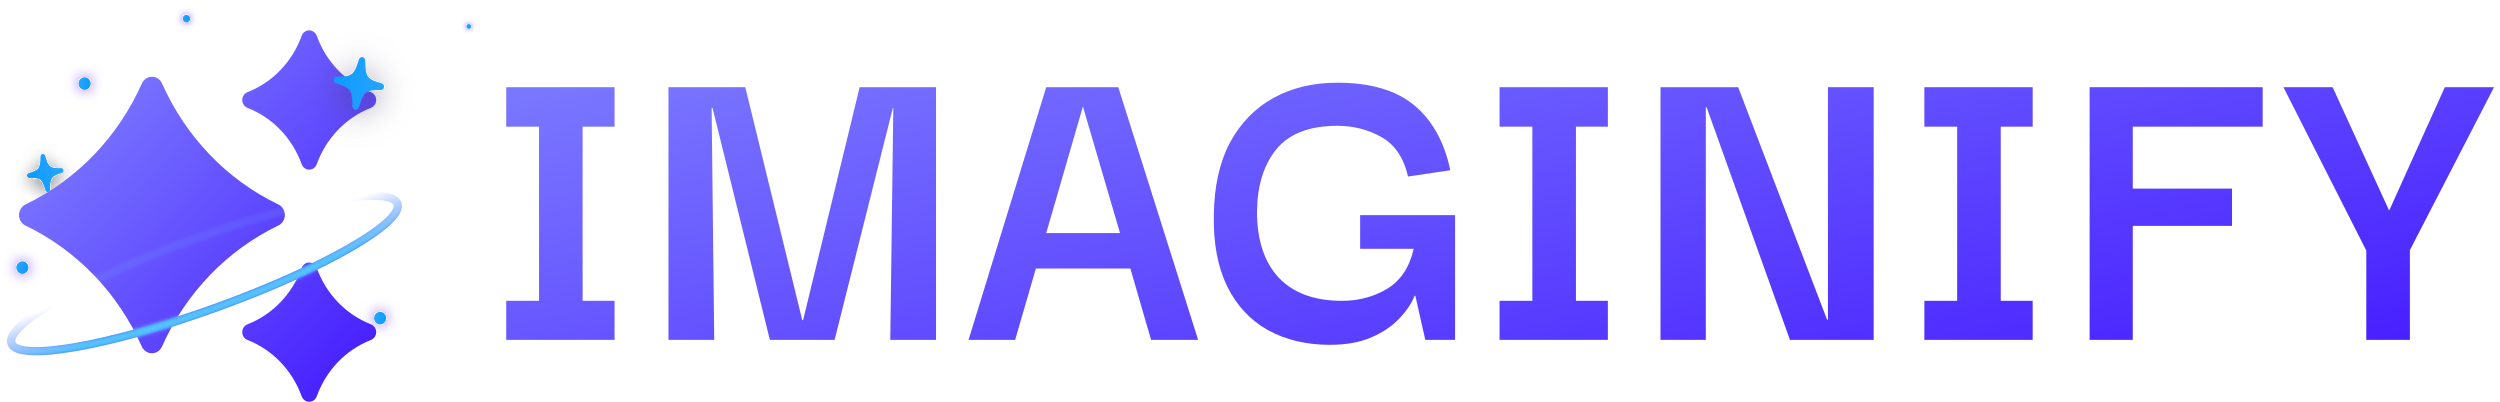
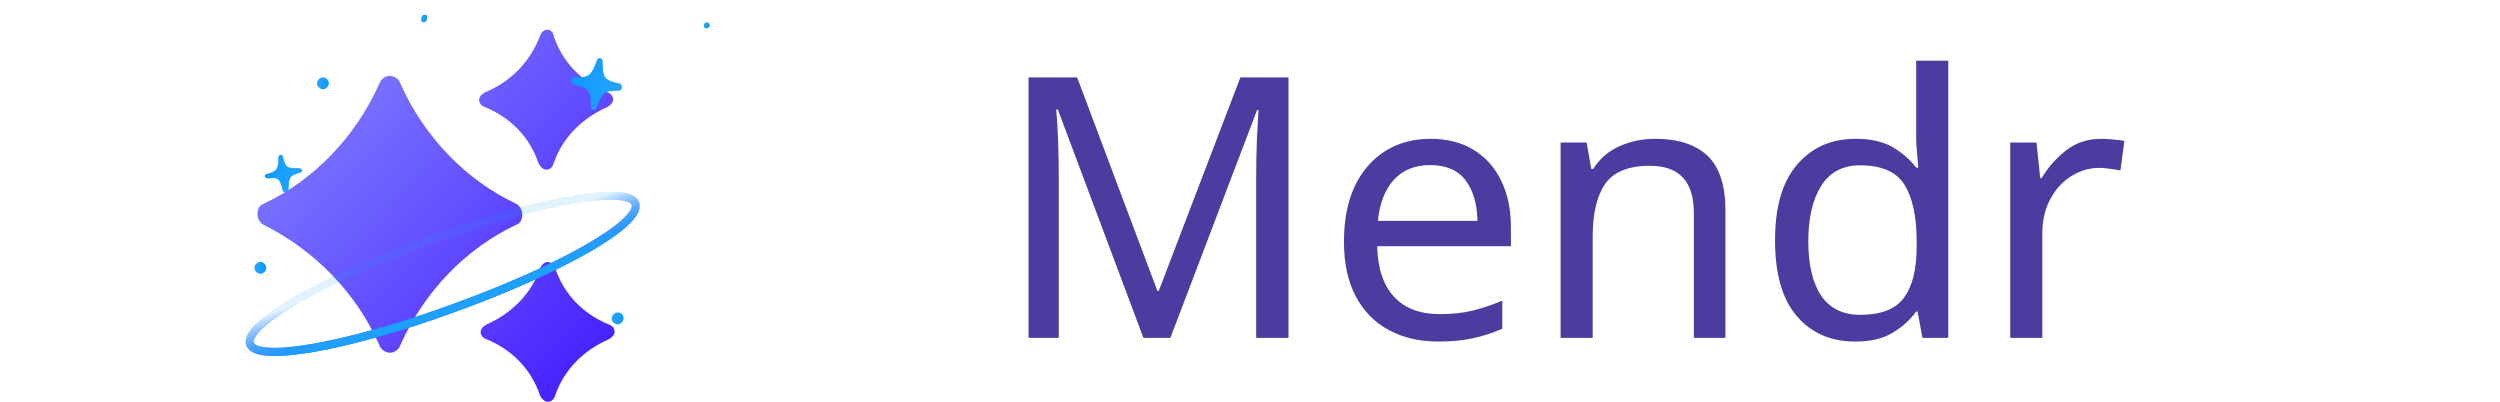
- <svg xmlns="http://www.w3.org/2000/svg" width="168" height="27" viewBox="0 0 168 27" fill="none">
-   <path d="M41.298 20.216V22.84H34.019V20.216H36.223V8.514H34.019V5.86H41.298V8.514H39.152V20.216H41.298ZM44.921 22.84V5.86H50.083L53.911 21.513H53.969L57.768 5.86H62.901V22.84H59.827L60.03 7.247H60.001L56.086 22.84H51.736L47.879 7.247H47.821L47.995 22.84H44.921ZM65.086 22.84L70.306 5.86H75.149L80.514 22.84H77.353L75.961 18.045H69.61L68.218 22.84H65.086ZM72.771 7.157L70.306 15.662H75.265L72.771 7.157ZM89.371 23.172C87.786 23.172 86.394 22.84 85.195 22.177C84.016 21.513 83.107 20.538 82.469 19.251C81.831 17.944 81.532 16.346 81.57 14.456C81.59 12.545 81.947 10.927 82.643 9.6C83.359 8.273 84.335 7.267 85.572 6.584C86.81 5.9 88.24 5.558 89.864 5.558C92.088 5.558 93.808 6.061 95.026 7.066C96.244 8.072 97.056 9.529 97.462 11.44L94.62 11.862C94.33 10.595 93.731 9.71 92.822 9.208C91.933 8.705 90.947 8.454 89.864 8.454C88.008 8.454 86.645 8.976 85.775 10.022C84.925 11.068 84.49 12.465 84.47 14.214C84.47 16.145 84.963 17.632 85.949 18.678C86.935 19.703 88.347 20.216 90.183 20.216C91.305 20.216 92.32 19.945 93.228 19.402C94.137 18.839 94.727 17.944 94.997 16.718H91.401V14.456H97.781V22.84H95.78L95.113 19.884H95.055C94.862 20.387 94.523 20.89 94.04 21.392C93.576 21.895 92.958 22.317 92.184 22.659C91.411 23.001 90.473 23.172 89.371 23.172ZM108.049 20.216V22.84H100.77V20.216H102.974V8.514H100.77V5.86H108.049V8.514H105.903V20.216H108.049ZM122.837 5.86H125.911V22.84H120.285L114.688 7.217H114.63V22.84H111.585V5.86H116.805L122.779 21.483H122.837V5.86ZM136.596 20.216V22.84H129.317V20.216H131.521V8.514H129.317V5.86H136.596V8.514H134.45V20.216H136.596ZM143.322 22.84H140.422V5.86H152.051V8.514H143.322V12.676H149.992V15.179H143.322V22.84ZM159.015 22.84V16.838L153.447 5.86H156.753L160.552 14.154L164.293 5.86H167.599L161.944 16.808V22.84H159.015Z" fill="url(#paint0_linear_2164_2166)" />
-   <g filter="url(#filter0_d_2164_2166)">
-     <path d="M31.499 1.941C31.585 1.941 31.655 1.868 31.655 1.778C31.655 1.688 31.585 1.615 31.499 1.615C31.412 1.615 31.342 1.688 31.342 1.778C31.342 1.868 31.412 1.941 31.499 1.941Z" fill="url(#paint1_linear_2164_2166)" />
+ <svg xmlns="http://www.w3.org/2000/svg" version="1.1" id="Layer_1" x="0px" y="0px" viewBox="0 0 168 27" style="enable-background:new 0 0 168 27;" xml:space="preserve">
+   <style type="text/css">
+ 	.st0{fill:url(#SVGID_1_);}
+ 	.st1{fill:url(#SVGID_00000034086113661093281620000012066305365499770007_);}
+ 	.st2{fill:url(#SVGID_00000159442666487190653810000001292077958424729259_);}
+ 	.st3{fill:url(#SVGID_00000136407442857420261440000009848727965078870410_);}
+ 	.st4{fill:url(#SVGID_00000065059892389331893190000004594268733437017522_);}
+ 	.st5{fill:url(#SVGID_00000107561565962921333760000000811815631140401853_);}
+ 	.st6{fill:url(#SVGID_00000181061782894173883090000012841418914779007376_);}
+ 	.st7{fill:url(#SVGID_00000086659920766753967910000016125555988574963851_);}
+ 	.st8{fill:none;stroke:url(#SVGID_00000140723361792690140490000000727153816374676158_);stroke-width:0.549;}
+ 	.st9{fill:none;stroke:url(#SVGID_00000169559512848415787110000004151281205737000093_);stroke-width:0.549;}
+ 	.st10{fill:url(#SVGID_00000072271894936715353520000013159529258247044793_);}
+ 	.st11{fill:#4B3DA0;}
+ 	.st12{font-family:'JosefinSans-Bold';}
+ 	.st13{font-size:24.507px;}
+ </style>
+   <g>
+     <g>
+       <linearGradient id="SVGID_1_" gradientUnits="userSpaceOnUse" x1="47.351" y1="26.225" x2="47.662" y2="26.218" gradientTransform="matrix(1 0 0 -1 0 28)">
+         <stop offset="0" style="stop-color:#26A4FF" />
+         <stop offset="1" style="stop-color:#0D9AFF" />
+       </linearGradient>
+       <path class="st0" d="M47.5,1.9c0.1,0,0.2-0.1,0.2-0.2c0-0.1-0.1-0.2-0.2-0.2c-0.1,0-0.2,0.1-0.2,0.2C47.3,1.9,47.4,1.9,47.5,1.9z" />
+     </g>
+     <g>
+       <linearGradient id="SVGID_00000050645832138879068440000014265306742349279873_" gradientUnits="userSpaceOnUse" x1="21.302" y1="22.392" x2="22.109" y2="22.376" gradientTransform="matrix(1 0 0 -1 0 28)">
+         <stop offset="0" style="stop-color:#26A4FF" />
+         <stop offset="1" style="stop-color:#0D9AFF" />
+       </linearGradient>
+       <path style="fill:url(#SVGID_00000050645832138879068440000014265306742349279873_);" d="M21.7,6c0.2,0,0.4-0.2,0.4-0.4    c0-0.2-0.2-0.4-0.4-0.4c-0.2,0-0.4,0.2-0.4,0.4C21.3,5.8,21.5,6,21.7,6z" />
+     </g>
+     <g>
+       <linearGradient id="SVGID_00000155849701989041097200000016425635858643345560_" gradientUnits="userSpaceOnUse" x1="17.119" y1="10.024" x2="17.927" y2="10.007" gradientTransform="matrix(1 0 0 -1 0 28)">
+         <stop offset="0" style="stop-color:#26A4FF" />
+         <stop offset="1" style="stop-color:#0D9AFF" />
+       </linearGradient>
+       <path style="fill:url(#SVGID_00000155849701989041097200000016425635858643345560_);" d="M17.5,18.4c0.2,0,0.4-0.2,0.4-0.4    c0-0.2-0.2-0.4-0.4-0.4c-0.2,0-0.4,0.2-0.4,0.4C17.1,18.2,17.3,18.4,17.5,18.4z" />
+     </g>
+     <g>
+       <linearGradient id="SVGID_00000111895567359442873040000001766559522413757325_" gradientUnits="userSpaceOnUse" x1="41.16" y1="6.628" x2="41.968" y2="6.612" gradientTransform="matrix(1 0 0 -1 0 28)">
+         <stop offset="0" style="stop-color:#26A4FF" />
+         <stop offset="1" style="stop-color:#0D9AFF" />
+       </linearGradient>
+       <path style="fill:url(#SVGID_00000111895567359442873040000001766559522413757325_);" d="M41.5,21.8c0.2,0,0.4-0.2,0.4-0.4    S41.8,21,41.5,21c-0.2,0-0.4,0.2-0.4,0.4S41.3,21.8,41.5,21.8z" />
+     </g>
+     <g>
+       <linearGradient id="SVGID_00000088113383210691091960000009436286913848779656_" gradientUnits="userSpaceOnUse" x1="22.38" y1="13.514" x2="22.691" y2="13.508" gradientTransform="matrix(1 0 0 -1 0 28)">
+         <stop offset="0" style="stop-color:#26A4FF" />
+         <stop offset="1" style="stop-color:#0D9AFF" />
+       </linearGradient>
+       <path style="fill:url(#SVGID_00000088113383210691091960000009436286913848779656_);" d="M22.5,14.7c0.1,0,0.2-0.1,0.2-0.2    s-0.1-0.2-0.2-0.2c-0.1,0-0.2,0.1-0.2,0.2S22.4,14.7,22.5,14.7z" />
+     </g>
+     <g>
+       <linearGradient id="SVGID_00000057149893136976030960000014343476644935884703_" gradientUnits="userSpaceOnUse" x1="28.293" y1="26.749" x2="28.782" y2="26.739" gradientTransform="matrix(1 0 0 -1 0 28)">
+         <stop offset="0" style="stop-color:#26A4FF" />
+         <stop offset="1" style="stop-color:#0D9AFF" />
+       </linearGradient>
+       <path style="fill:url(#SVGID_00000057149893136976030960000014343476644935884703_);" d="M28.5,1.5c0.1,0,0.2-0.1,0.2-0.3    S28.7,1,28.5,1c-0.1,0-0.2,0.1-0.2,0.3S28.4,1.5,28.5,1.5z" />
+     </g>
+     <g>
+       <linearGradient id="SVGID_00000086676670277220584840000003478017146213149833_" gradientUnits="userSpaceOnUse" x1="20.198" y1="16.561" x2="17.761" y2="16.157" gradientTransform="matrix(1 0 0 -1 0 28)">
+         <stop offset="0" style="stop-color:#26A4FF" />
+         <stop offset="1" style="stop-color:#0D9AFF" />
+       </linearGradient>
+       <path style="fill:url(#SVGID_00000086676670277220584840000003478017146213149833_);" d="M19.2,12.9c-0.1,0-0.2,0-0.2-0.1    C18.8,12,18.7,11.9,18,12c-0.1,0-0.2-0.1-0.2-0.1c0-0.1,0-0.2,0.1-0.2c0.7-0.2,0.8-0.3,0.8-1.1c0-0.1,0.1-0.2,0.1-0.2    c0.1,0,0.2,0,0.2,0.1c0.2,0.8,0.3,0.8,1.1,0.8c0.1,0,0.2,0.1,0.2,0.1c0,0.1,0,0.2-0.1,0.2c-0.7,0.2-0.8,0.3-0.8,1.1    C19.4,12.8,19.3,12.9,19.2,12.9z" />
+     </g>
+     <linearGradient id="SVGID_00000180347899031826402940000015916473171289729666_" gradientUnits="userSpaceOnUse" x1="18.667" y1="27.404" x2="43.608" y2="3.422" gradientTransform="matrix(1 0 0 -1 0 28)">
+       <stop offset="0" style="stop-color:#868CFF" />
+       <stop offset="1" style="stop-color:#4318FF" />
+     </linearGradient>
+     <path style="fill:url(#SVGID_00000180347899031826402940000015916473171289729666_);" d="M32.6,6.2c-0.2,0.1-0.4,0.3-0.4,0.5   c0,0.2,0.1,0.4,0.4,0.5c1.7,0.7,3,2,3.6,3.8c0.1,0.2,0.3,0.4,0.5,0.4c0.2,0,0.4-0.1,0.5-0.4c0.6-1.8,2-3.1,3.6-3.8   c0.2-0.1,0.4-0.3,0.4-0.5c0-0.2-0.1-0.4-0.4-0.5c-1.7-0.7-3-2-3.6-3.8C37.2,2.2,37,2,36.8,2c-0.2,0-0.4,0.1-0.5,0.4   C35.6,4.2,34.3,5.5,32.6,6.2z M26.9,5.6c-0.1-0.3-0.4-0.5-0.7-0.5c-0.3,0-0.6,0.2-0.7,0.5c-1.6,3.6-4.4,6.5-7.8,8.1   c-0.3,0.1-0.4,0.4-0.4,0.7c0,0.3,0.2,0.6,0.4,0.7c3.4,1.7,6.2,4.5,7.8,8.1c0.1,0.3,0.4,0.5,0.7,0.5c0.3,0,0.6-0.2,0.7-0.5   c1.6-3.6,4.4-6.5,7.8-8.1c0.3-0.1,0.4-0.4,0.4-0.7c0-0.3-0.2-0.6-0.4-0.7C31.3,12.1,28.5,9.2,26.9,5.6z M36.3,18   c-0.6,1.8-2,3.1-3.6,3.8c-0.2,0.1-0.4,0.3-0.4,0.5c0,0.2,0.1,0.4,0.4,0.5c1.7,0.7,3,2,3.6,3.8c0.1,0.2,0.3,0.4,0.5,0.4   c0.2,0,0.4-0.1,0.5-0.4c0.6-1.8,2-3.1,3.6-3.8c0.2-0.1,0.4-0.3,0.4-0.5c0-0.2-0.1-0.4-0.4-0.5c-1.7-0.7-3-2-3.6-3.8   c-0.1-0.2-0.3-0.4-0.5-0.4C36.6,17.6,36.4,17.8,36.3,18z" />
+     <linearGradient id="SVGID_00000171703354860852191710000018115900090525314194_" gradientUnits="userSpaceOnUse" x1="30.359" y1="7.868" x2="29.291" y2="10.882" gradientTransform="matrix(1 0 0 -1 0 28)">
+       <stop offset="0" style="stop-color:#3F5FFF" />
+       <stop offset="1" style="stop-color:#3F5FFF;stop-opacity:0" />
+     </linearGradient>
+     <path style="fill:none;stroke:url(#SVGID_00000171703354860852191710000018115900090525314194_);stroke-width:0.549;" d="M29,16.1   c-7.2,2.6-12.6,5.7-12.2,7c0.4,1.3,6.6,0.2,13.7-2.4c7.2-2.6,12.6-5.7,12.2-7C42.3,12.4,36.1,13.5,29,16.1z" />
+     <g>
+       <linearGradient id="SVGID_00000103977285730018769880000016142786995332346289_" gradientUnits="userSpaceOnUse" x1="30.359" y1="7.868" x2="29.29" y2="10.882" gradientTransform="matrix(1 0 0 -1 0 28)">
+         <stop offset="0" style="stop-color:#1DA0FF" />
+         <stop offset="1" style="stop-color:#199FFF;stop-opacity:0.13" />
+       </linearGradient>
+       <path style="fill:none;stroke:url(#SVGID_00000103977285730018769880000016142786995332346289_);stroke-width:0.549;" d="    M29,16.1c-7.2,2.6-12.6,5.7-12.2,7c0.4,1.3,6.6,0.2,13.7-2.4c7.2-2.6,12.6-5.7,12.2-7S36.1,13.5,29,16.1z" />
+     </g>
+     <g>
+       <linearGradient id="SVGID_00000054224467821163473470000018035421400315381180_" gradientUnits="userSpaceOnUse" x1="41.717" y1="22.212" x2="38.336" y2="22.608" gradientTransform="matrix(1 0 0 -1 0 28)">
+         <stop offset="0" style="stop-color:#26A4FF" />
+         <stop offset="1" style="stop-color:#0D9AFF" />
+       </linearGradient>
+       <path style="fill:url(#SVGID_00000054224467821163473470000018035421400315381180_);" d="M39.9,7.4c-0.1,0-0.2-0.1-0.2-0.2    c0-1.1-0.1-1.3-1.1-1.5c-0.1,0-0.2-0.1-0.2-0.3c0-0.1,0.1-0.2,0.2-0.2c1,0,1.1-0.1,1.5-1.1c0-0.1,0.1-0.2,0.2-0.2    c0.1,0,0.2,0.1,0.2,0.2c0,1.1,0.1,1.3,1.1,1.5c0.1,0,0.2,0.1,0.2,0.3c0,0.1-0.1,0.2-0.2,0.2c-1,0-1.1,0.1-1.5,1.1    C40.1,7.3,40,7.4,39.9,7.4z" />
+     </g>
  </g>
-   <g filter="url(#filter1_d_2164_2166)">
-     <path d="M5.684 6.038C5.909 6.038 6.09 5.849 6.09 5.616C6.09 5.383 5.909 5.193 5.684 5.193C5.46 5.193 5.278 5.383 5.278 5.616C5.278 5.849 5.46 6.038 5.684 6.038Z" fill="url(#paint2_linear_2164_2166)" />
-   </g>
-   <g filter="url(#filter2_d_2164_2166)">
-     <path d="M1.502 18.406C1.726 18.406 1.908 18.217 1.908 17.984C1.908 17.751 1.726 17.562 1.502 17.562C1.278 17.562 1.096 17.751 1.096 17.984C1.096 18.217 1.278 18.406 1.502 18.406Z" fill="url(#paint3_linear_2164_2166)" />
-   </g>
-   <g filter="url(#filter3_d_2164_2166)">
-     <path d="M25.543 21.802C25.767 21.802 25.949 21.613 25.949 21.379C25.949 21.146 25.767 20.957 25.543 20.957C25.319 20.957 25.137 21.146 25.137 21.379C25.137 21.613 25.319 21.802 25.543 21.802Z" fill="url(#paint4_linear_2164_2166)" />
-   </g>
-   <g filter="url(#filter4_d_2164_2166)">
-     <path d="M6.528 14.652C6.614 14.652 6.684 14.579 6.684 14.489C6.684 14.399 6.614 14.326 6.528 14.326C6.441 14.326 6.371 14.399 6.371 14.489C6.371 14.579 6.441 14.652 6.528 14.652Z" fill="url(#paint5_linear_2164_2166)" />
-   </g>
-   <g filter="url(#filter5_d_2164_2166)">
-     <path d="M12.524 1.512C12.66 1.512 12.77 1.397 12.77 1.256C12.77 1.115 12.66 1 12.524 1C12.388 1 12.278 1.115 12.278 1.256C12.278 1.397 12.388 1.512 12.524 1.512Z" fill="url(#paint6_linear_2164_2166)" />
-   </g>
-   <g filter="url(#filter6_d_2164_2166)">
-     <path d="M3.228 12.906C3.148 12.919 3.073 12.868 3.049 12.783C2.828 12.029 2.711 11.937 1.985 11.965C1.902 11.967 1.828 11.906 1.816 11.823C1.804 11.739 1.856 11.659 1.936 11.634C2.63 11.42 2.705 11.316 2.722 10.526C2.724 10.438 2.779 10.367 2.857 10.354C2.939 10.342 3.012 10.393 3.038 10.477C3.257 11.231 3.374 11.322 4.099 11.295C4.185 11.293 4.257 11.352 4.269 11.438C4.281 11.521 4.231 11.6 4.149 11.626C3.454 11.842 3.38 11.945 3.365 12.735C3.361 12.824 3.305 12.894 3.228 12.906Z" fill="url(#paint7_linear_2164_2166)" />
-   </g>
-   <path d="M16.63 6.194C16.419 6.276 16.278 6.486 16.278 6.72C16.278 6.954 16.419 7.164 16.63 7.247C18.313 7.903 19.641 9.284 20.272 11.034C20.352 11.254 20.553 11.4 20.778 11.4C21.003 11.4 21.205 11.254 21.285 11.034C21.916 9.284 23.244 7.903 24.927 7.247C25.138 7.164 25.278 6.954 25.278 6.72C25.278 6.486 25.138 6.276 24.927 6.194C23.244 5.537 21.916 4.156 21.285 2.406C21.205 2.186 21.003 2.04 20.778 2.04C20.553 2.04 20.352 2.186 20.272 2.406C19.641 4.156 18.313 5.537 16.63 6.194ZM10.892 5.613C10.771 5.336 10.503 5.16 10.213 5.16C9.922 5.16 9.655 5.336 9.533 5.613C7.936 9.2 5.164 12.082 1.714 13.74C1.447 13.867 1.278 14.145 1.278 14.452C1.278 14.759 1.447 15.032 1.714 15.159C5.163 16.815 7.937 19.698 9.528 23.285C9.65 23.563 9.917 23.739 10.208 23.739C10.499 23.739 10.766 23.563 10.888 23.285C12.482 19.695 15.254 16.812 18.706 15.154C18.974 15.027 19.142 14.749 19.142 14.447C19.142 14.145 18.974 13.867 18.706 13.74C15.257 12.085 12.485 9.2 10.892 5.613ZM20.272 18.006C19.641 19.756 18.313 21.137 16.63 21.794C16.419 21.876 16.278 22.086 16.278 22.32C16.278 22.554 16.419 22.764 16.63 22.846C18.313 23.503 19.641 24.884 20.272 26.634C20.352 26.854 20.553 27 20.778 27C21.003 27 21.205 26.854 21.285 26.634C21.916 24.884 23.244 23.503 24.927 22.846C25.138 22.764 25.278 22.554 25.278 22.32C25.278 22.086 25.138 21.876 24.927 21.794C23.244 21.137 21.916 19.756 21.285 18.006C21.205 17.786 21.003 17.64 20.778 17.64C20.553 17.64 20.352 17.786 20.272 18.006Z" fill="url(#paint8_linear_2164_2166)" />
-   <path d="M12.972 16.086C5.808 18.673 0.343 21.799 0.766 23.067C1.19 24.334 7.341 23.264 14.505 20.677C21.669 18.089 27.133 14.964 26.71 13.696C26.287 12.428 20.136 13.498 12.972 16.086Z" stroke="url(#paint9_linear_2164_2166)" stroke-width="0.549" />
-   <g style="mix-blend-mode:screen" filter="url(#filter7_f_2164_2166)">
-     <path d="M12.972 16.085C5.808 18.673 0.343 21.799 0.766 23.066C1.19 24.334 7.341 23.264 14.505 20.677C21.669 18.089 27.133 14.963 26.71 13.696C26.287 12.428 20.136 13.498 12.972 16.085Z" stroke="url(#paint10_linear_2164_2166)" stroke-width="0.549" />
-   </g>
-   <g filter="url(#filter8_d_2164_2166)">
-     <path d="M23.872 7.362C23.762 7.345 23.683 7.247 23.684 7.126C23.679 6.038 23.559 5.869 22.591 5.606C22.479 5.575 22.405 5.463 22.421 5.348C22.437 5.232 22.536 5.149 22.652 5.148C23.65 5.152 23.789 5.046 24.113 4.009C24.149 3.894 24.248 3.823 24.357 3.839C24.469 3.856 24.547 3.954 24.549 4.076C24.551 5.161 24.67 5.33 25.637 5.593C25.752 5.627 25.825 5.735 25.808 5.853C25.793 5.968 25.696 6.051 25.577 6.051C24.577 6.05 24.441 6.155 24.119 7.192C24.08 7.308 23.979 7.378 23.872 7.362Z" fill="url(#paint11_linear_2164_2166)" />
-   </g>
-   <defs>
-     <filter id="filter0_d_2164_2166" x="31.001" y="1.274" width="0.996" height="1.009" filterUnits="userSpaceOnUse" color-interpolation-filters="sRGB">
-       <feFlood flood-opacity="0" result="BackgroundImageFix" />
-       <feColorMatrix in="SourceAlpha" type="matrix" values="0 0 0 0 0 0 0 0 0 0 0 0 0 0 0 0 0 0 127 0" result="hardAlpha" />
-       <feOffset />
-       <feGaussianBlur stdDeviation="0.171" />
-       <feComposite in2="hardAlpha" operator="out" />
-       <feColorMatrix type="matrix" values="0 0 0 0 0.592 0 0 0 0 0.392 0 0 0 0 1 0 0 0 1 0" />
-       <feBlend mode="normal" in2="BackgroundImageFix" result="effect1_dropShadow_2164_2166" />
-       <feBlend mode="normal" in="SourceGraphic" in2="effect1_dropShadow_2164_2166" result="shape" />
-     </filter>
-     <filter id="filter1_d_2164_2166" x="4.392" y="4.308" width="2.584" height="2.616" filterUnits="userSpaceOnUse" color-interpolation-filters="sRGB">
-       <feFlood flood-opacity="0" result="BackgroundImageFix" />
-       <feColorMatrix in="SourceAlpha" type="matrix" values="0 0 0 0 0 0 0 0 0 0 0 0 0 0 0 0 0 0 127 0" result="hardAlpha" />
-       <feOffset />
-       <feGaussianBlur stdDeviation="0.443" />
-       <feComposite in2="hardAlpha" operator="out" />
-       <feColorMatrix type="matrix" values="0 0 0 0 0.592 0 0 0 0 0.392 0 0 0 0 1 0 0 0 1 0" />
-       <feBlend mode="normal" in2="BackgroundImageFix" result="effect1_dropShadow_2164_2166" />
-       <feBlend mode="normal" in="SourceGraphic" in2="effect1_dropShadow_2164_2166" result="shape" />
-     </filter>
-     <filter id="filter2_d_2164_2166" x="0.21" y="16.676" width="2.584" height="2.616" filterUnits="userSpaceOnUse" color-interpolation-filters="sRGB">
-       <feFlood flood-opacity="0" result="BackgroundImageFix" />
-       <feColorMatrix in="SourceAlpha" type="matrix" values="0 0 0 0 0 0 0 0 0 0 0 0 0 0 0 0 0 0 127 0" result="hardAlpha" />
-       <feOffset />
-       <feGaussianBlur stdDeviation="0.443" />
-       <feComposite in2="hardAlpha" operator="out" />
-       <feColorMatrix type="matrix" values="0 0 0 0 0.592 0 0 0 0 0.392 0 0 0 0 1 0 0 0 1 0" />
-       <feBlend mode="normal" in2="BackgroundImageFix" result="effect1_dropShadow_2164_2166" />
-       <feBlend mode="normal" in="SourceGraphic" in2="effect1_dropShadow_2164_2166" result="shape" />
-     </filter>
-     <filter id="filter3_d_2164_2166" x="24.251" y="20.071" width="2.584" height="2.616" filterUnits="userSpaceOnUse" color-interpolation-filters="sRGB">
-       <feFlood flood-opacity="0" result="BackgroundImageFix" />
-       <feColorMatrix in="SourceAlpha" type="matrix" values="0 0 0 0 0 0 0 0 0 0 0 0 0 0 0 0 0 0 127 0" result="hardAlpha" />
-       <feOffset />
-       <feGaussianBlur stdDeviation="0.443" />
-       <feComposite in2="hardAlpha" operator="out" />
-       <feColorMatrix type="matrix" values="0 0 0 0 0.592 0 0 0 0 0.392 0 0 0 0 1 0 0 0 1 0" />
-       <feBlend mode="normal" in2="BackgroundImageFix" result="effect1_dropShadow_2164_2166" />
-       <feBlend mode="normal" in="SourceGraphic" in2="effect1_dropShadow_2164_2166" result="shape" />
-     </filter>
-     <filter id="filter4_d_2164_2166" x="6.03" y="13.984" width="0.996" height="1.009" filterUnits="userSpaceOnUse" color-interpolation-filters="sRGB">
-       <feFlood flood-opacity="0" result="BackgroundImageFix" />
-       <feColorMatrix in="SourceAlpha" type="matrix" values="0 0 0 0 0 0 0 0 0 0 0 0 0 0 0 0 0 0 127 0" result="hardAlpha" />
-       <feOffset />
-       <feGaussianBlur stdDeviation="0.171" />
-       <feComposite in2="hardAlpha" operator="out" />
-       <feColorMatrix type="matrix" values="0 0 0 0 0.592 0 0 0 0 0.392 0 0 0 0 1 0 0 0 1 0" />
-       <feBlend mode="normal" in2="BackgroundImageFix" result="effect1_dropShadow_2164_2166" />
-       <feBlend mode="normal" in="SourceGraphic" in2="effect1_dropShadow_2164_2166" result="shape" />
-     </filter>
-     <filter id="filter5_d_2164_2166" x="11.742" y="0.463" width="1.565" height="1.585" filterUnits="userSpaceOnUse" color-interpolation-filters="sRGB">
-       <feFlood flood-opacity="0" result="BackgroundImageFix" />
-       <feColorMatrix in="SourceAlpha" type="matrix" values="0 0 0 0 0 0 0 0 0 0 0 0 0 0 0 0 0 0 127 0" result="hardAlpha" />
-       <feOffset />
-       <feGaussianBlur stdDeviation="0.268" />
-       <feComposite in2="hardAlpha" operator="out" />
-       <feColorMatrix type="matrix" values="0 0 0 0 0.592 0 0 0 0 0.392 0 0 0 0 1 0 0 0 1 0" />
-       <feBlend mode="normal" in2="BackgroundImageFix" result="effect1_dropShadow_2164_2166" />
-       <feBlend mode="normal" in="SourceGraphic" in2="effect1_dropShadow_2164_2166" result="shape" />
-     </filter>
-     <filter id="filter6_d_2164_2166" x="0.732" y="9.553" width="4.62" height="4.719" filterUnits="userSpaceOnUse" color-interpolation-filters="sRGB">
-       <feFlood flood-opacity="0" result="BackgroundImageFix" />
-       <feColorMatrix in="SourceAlpha" type="matrix" values="0 0 0 0 0 0 0 0 0 0 0 0 0 0 0 0 0 0 127 0" result="hardAlpha" />
-       <feOffset dy="0.282" />
-       <feGaussianBlur stdDeviation="0.541" />
-       <feComposite in2="hardAlpha" operator="out" />
-       <feColorMatrix type="matrix" values="0 0 0 0 0.221 0 0 0 0 0.21 0 0 0 0 0.242 0 0 0 0.6 0" />
-       <feBlend mode="normal" in2="BackgroundImageFix" result="effect1_dropShadow_2164_2166" />
-       <feBlend mode="normal" in="SourceGraphic" in2="effect1_dropShadow_2164_2166" result="shape" />
-     </filter>
-     <filter id="filter7_f_2164_2166" x="0.216" y="12.631" width="27.044" height="11.499" filterUnits="userSpaceOnUse" color-interpolation-filters="sRGB">
-       <feFlood flood-opacity="0" result="BackgroundImageFix" />
-       <feBlend mode="normal" in="SourceGraphic" in2="BackgroundImageFix" result="shape" />
-       <feGaussianBlur stdDeviation="0.127" result="effect1_foregroundBlur_2164_2166" />
-     </filter>
-     <filter id="filter8_d_2164_2166" x="20.288" y="2.261" width="7.653" height="7.788" filterUnits="userSpaceOnUse" color-interpolation-filters="sRGB">
-       <feFlood flood-opacity="0" result="BackgroundImageFix" />
-       <feColorMatrix in="SourceAlpha" type="matrix" values="0 0 0 0 0 0 0 0 0 0 0 0 0 0 0 0 0 0 127 0" result="hardAlpha" />
-       <feOffset dy="0.555" />
-       <feGaussianBlur stdDeviation="1.065" />
-       <feComposite in2="hardAlpha" operator="out" />
-       <feColorMatrix type="matrix" values="0 0 0 0 0.297 0 0 0 0 0.244 0 0 0 0 0.404 0 0 0 0.6 0" />
-       <feBlend mode="normal" in2="BackgroundImageFix" result="effect1_dropShadow_2164_2166" />
-       <feBlend mode="normal" in="SourceGraphic" in2="effect1_dropShadow_2164_2166" result="shape" />
-     </filter>
-     <linearGradient id="paint0_linear_2164_2166" x1="32.279" y1="-4.2" x2="45.114" y2="53.252" gradientUnits="userSpaceOnUse">
-       <stop stop-color="#868CFF" />
-       <stop offset="1" stop-color="#4318FF" />
-     </linearGradient>
-     <linearGradient id="paint1_linear_2164_2166" x1="31.352" y1="1.761" x2="31.663" y2="1.768" gradientUnits="userSpaceOnUse">
-       <stop stop-color="#26A4FF" />
-       <stop offset="1" stop-color="#0D9AFF" />
-     </linearGradient>
-     <linearGradient id="paint2_linear_2164_2166" x1="5.302" y1="5.572" x2="6.11" y2="5.588" gradientUnits="userSpaceOnUse">
-       <stop stop-color="#26A4FF" />
-       <stop offset="1" stop-color="#0D9AFF" />
-     </linearGradient>
-     <linearGradient id="paint3_linear_2164_2166" x1="1.12" y1="17.94" x2="1.928" y2="17.957" gradientUnits="userSpaceOnUse">
-       <stop stop-color="#26A4FF" />
-       <stop offset="1" stop-color="#0D9AFF" />
-     </linearGradient>
-     <linearGradient id="paint4_linear_2164_2166" x1="25.161" y1="21.336" x2="25.968" y2="21.352" gradientUnits="userSpaceOnUse">
-       <stop stop-color="#26A4FF" />
-       <stop offset="1" stop-color="#0D9AFF" />
-     </linearGradient>
-     <linearGradient id="paint5_linear_2164_2166" x1="6.38" y1="14.472" x2="6.692" y2="14.478" gradientUnits="userSpaceOnUse">
-       <stop stop-color="#26A4FF" />
-       <stop offset="1" stop-color="#0D9AFF" />
-     </linearGradient>
-     <linearGradient id="paint6_linear_2164_2166" x1="12.293" y1="1.229" x2="12.782" y2="1.239" gradientUnits="userSpaceOnUse">
-       <stop stop-color="#26A4FF" />
-       <stop offset="1" stop-color="#0D9AFF" />
-     </linearGradient>
-     <linearGradient id="paint7_linear_2164_2166" x1="4.177" y1="11.317" x2="1.741" y2="11.721" gradientUnits="userSpaceOnUse">
-       <stop stop-color="#26A4FF" />
-       <stop offset="1" stop-color="#0D9AFF" />
-     </linearGradient>
-     <linearGradient id="paint8_linear_2164_2166" x1="1.278" y1="2.04" x2="26.219" y2="26.022" gradientUnits="userSpaceOnUse">
-       <stop stop-color="#868CFF" />
-       <stop offset="1" stop-color="#4318FF" />
-     </linearGradient>
-     <linearGradient id="paint9_linear_2164_2166" x1="1.183" y1="24.803" x2="0.114" y2="21.789" gradientUnits="userSpaceOnUse">
-       <stop stop-color="#3F5FFF" />
-       <stop offset="1" stop-color="#3F5FFF" stop-opacity="0" />
-     </linearGradient>
-     <linearGradient id="paint10_linear_2164_2166" x1="1.183" y1="24.802" x2="0.114" y2="21.789" gradientUnits="userSpaceOnUse">
-       <stop stop-color="#1DA0FF" />
-       <stop offset="1" stop-color="#199FFF" stop-opacity="0.13" />
-     </linearGradient>
-     <linearGradient id="paint11_linear_2164_2166" x1="25.733" y1="5.656" x2="22.352" y2="5.259" gradientUnits="userSpaceOnUse">
-       <stop stop-color="#26A4FF" />
-       <stop offset="1" stop-color="#0D9AFF" />
-     </linearGradient>
-   </defs>
+   <text transform="matrix(1 0 0 1 66.7437 22.7027)" class="st11 st12 st13">Mendr</text>
</svg>
